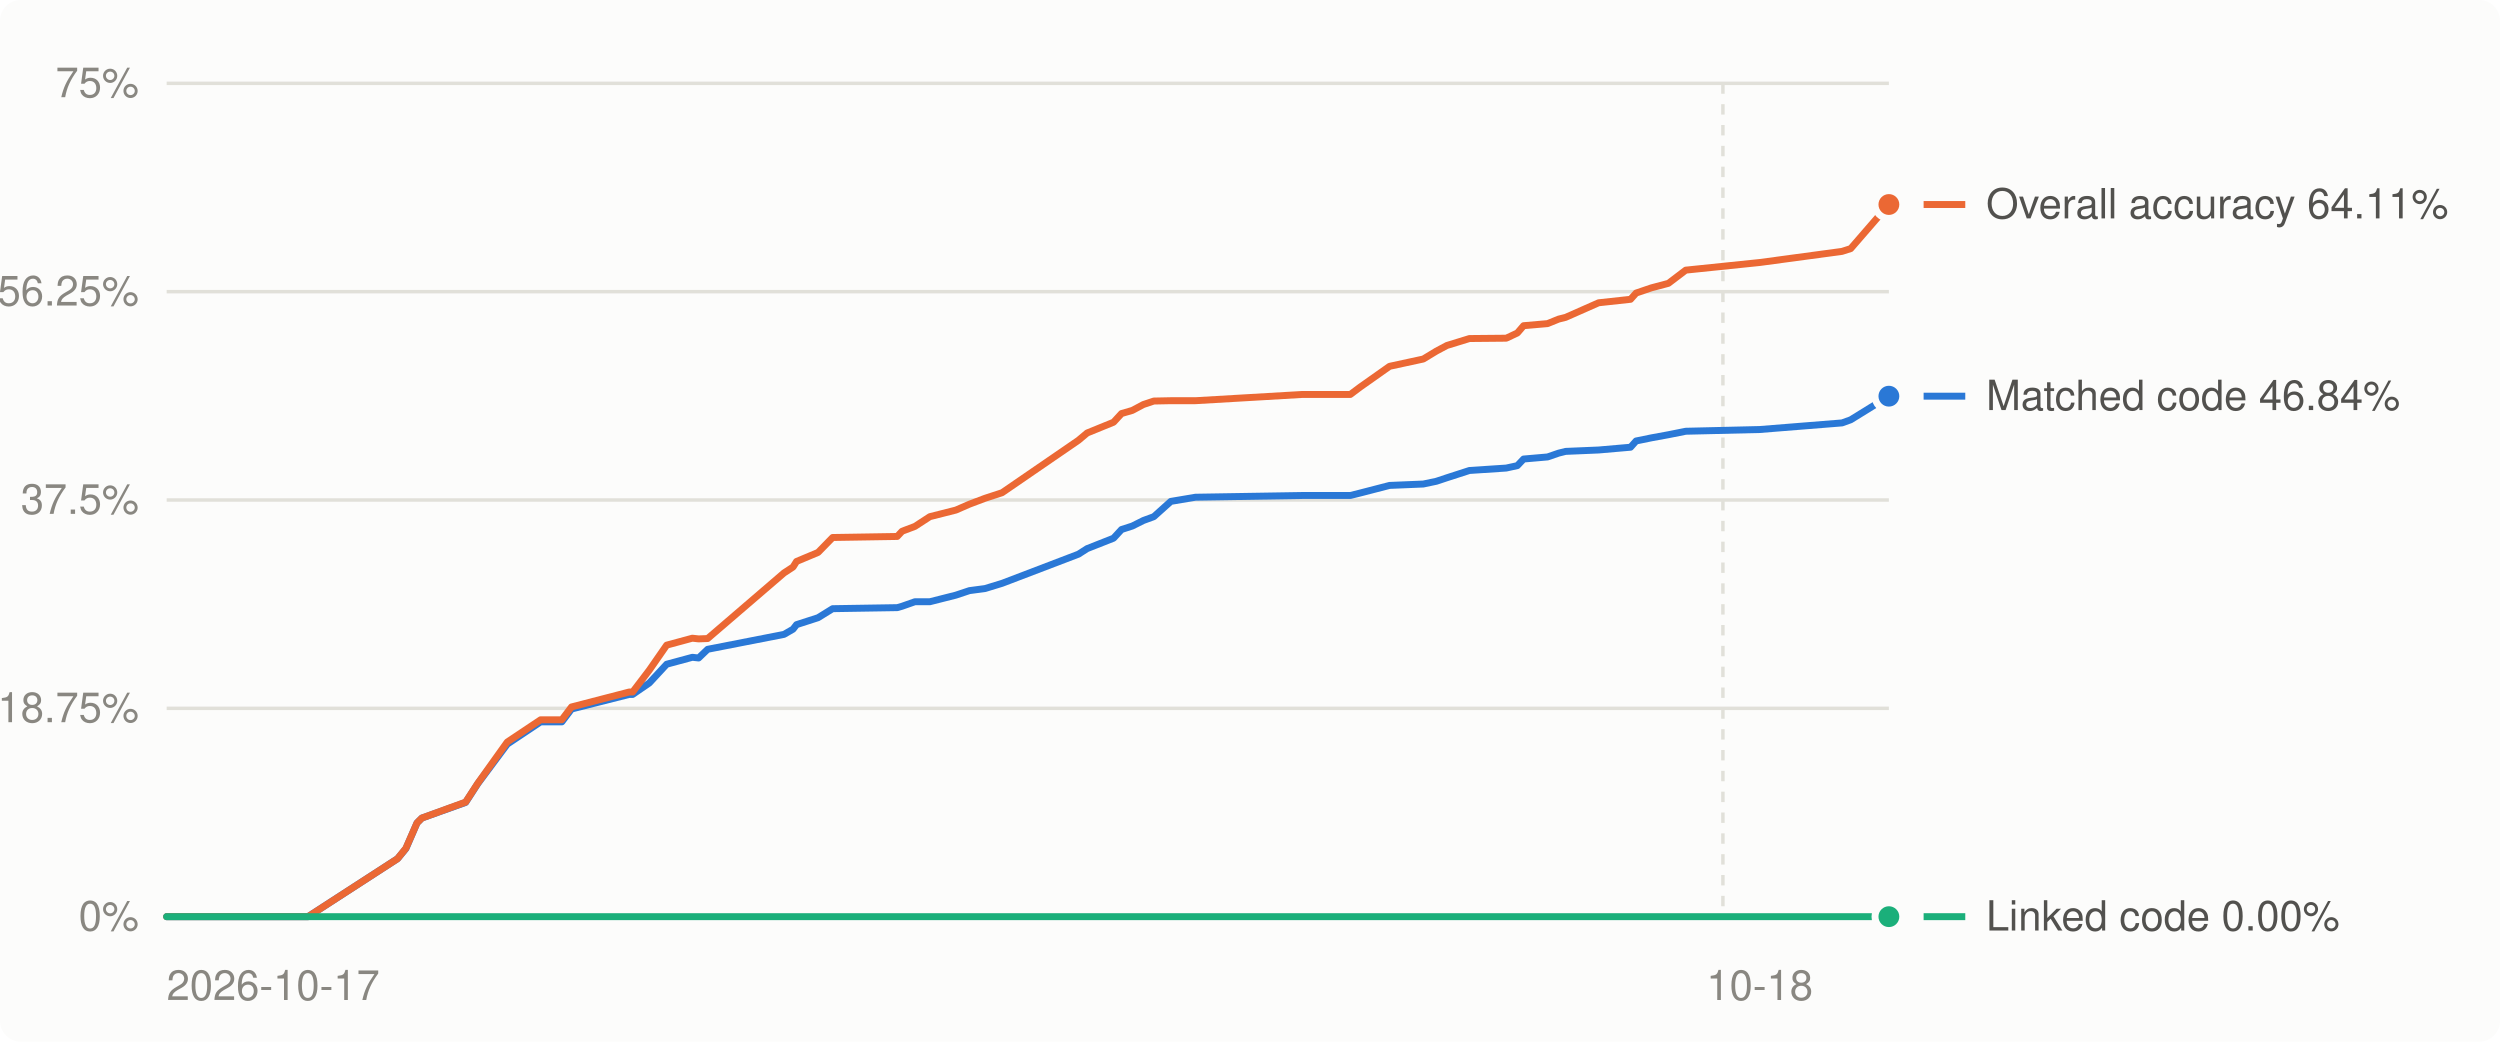
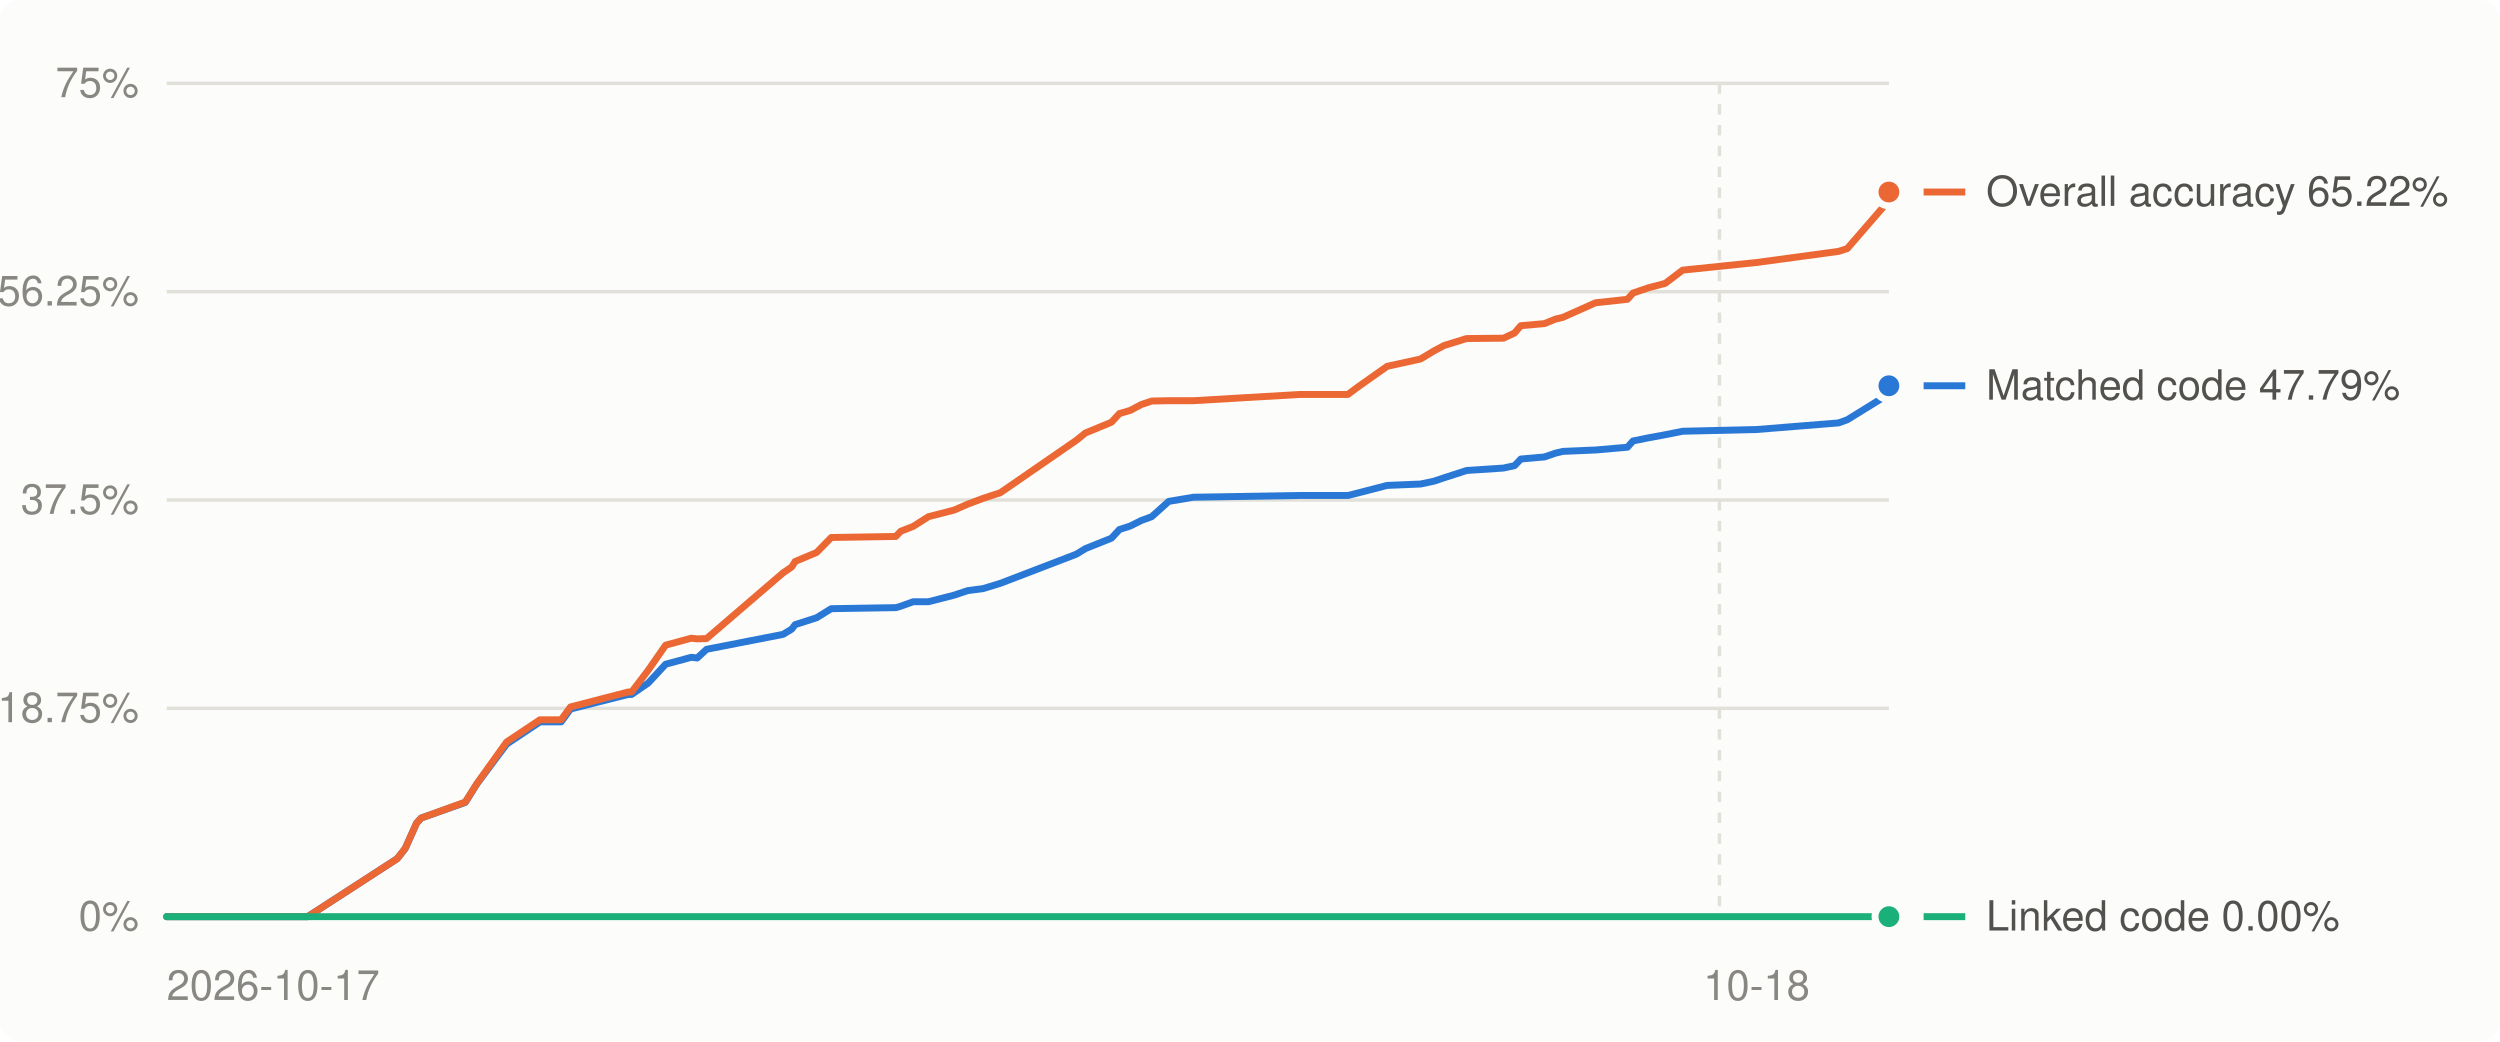
<svg xmlns="http://www.w3.org/2000/svg" viewBox="0 0 720 300" width="720" height="300" role="img" aria-label="Decompilation progress over time">
  <style>
.bg{fill:#fcfcfb}.grid{stroke:#e1e0d9}.muted{fill:#898781}.lbl{fill:#52514e}.ln0{stroke:#2a78d6}.dot0{fill:#2a78d6;stroke:#fcfcfb}.ln1{stroke:#eb6834}.dot1{fill:#eb6834;stroke:#fcfcfb}.ln2{stroke:#1baf7a}.dot2{fill:#1baf7a;stroke:#fcfcfb}
@media (prefers-color-scheme: dark){.bg{fill:#1a1a19}.grid{stroke:#2c2c2a}.muted{fill:#898781}.lbl{fill:#c3c2b7}.ln0{stroke:#3987e5}.dot0{fill:#3987e5;stroke:#1a1a19}.ln1{stroke:#d95926}.dot1{fill:#d95926;stroke:#1a1a19}.ln2{stroke:#199e70}.dot2{fill:#199e70;stroke:#1a1a19}}
text{font:12px -apple-system,BlinkMacSystemFont,'Segoe UI',Helvetica,Arial,sans-serif}
</style>
  <rect class="bg" width="720" height="300" rx="6" />
  <line x1="48" x2="544" y1="264.0" y2="264.0" class="grid" stroke-width="1" />
  <text x="40" y="268.0" class="muted" text-anchor="end">0%</text>
  <line x1="48" x2="544" y1="204.0" y2="204.0" class="grid" stroke-width="1" />
  <text x="40" y="208.0" class="muted" text-anchor="end">18.75%</text>
  <line x1="48" x2="544" y1="144.0" y2="144.0" class="grid" stroke-width="1" />
  <text x="40" y="148.0" class="muted" text-anchor="end">37.5%</text>
  <line x1="48" x2="544" y1="84.0" y2="84.0" class="grid" stroke-width="1" />
  <text x="40" y="88.0" class="muted" text-anchor="end">56.25%</text>
  <line x1="48" x2="544" y1="24.0" y2="24.0" class="grid" stroke-width="1" />
  <text x="40" y="28.0" class="muted" text-anchor="end">75%</text>
-   <line x1="496.2" x2="496.2" y1="24" y2="264" class="grid" stroke-width="1" stroke-dasharray="3 3" />
+   <line x1="495.2" x2="495.2" y1="24" y2="264" class="grid" stroke-width="1" stroke-dasharray="3 3" />
  <text class="muted" x="48.0" y="288" text-anchor="start">2026-10-17</text>
-   <text class="muted" x="506.8" y="288" text-anchor="middle">10-18</text>
-   <polyline points="48.0,264.0 88.7,264.0 114.5,247.3 116.9,244.4 120.1,237.0 121.5,235.6 134.1,231.1 137.6,225.7 146.1,214.3 155.7,207.9 161.8,207.9 164.6,204.2 181.2,200.0 182.2,200.0 187.0,196.7 192.0,191.3 199.4,189.3 201.2,189.5 203.8,187.0 225.8,182.7 228.4,181.2 229.4,179.9 235.6,177.9 239.8,175.3 258.4,175.0 259.8,174.6 263.5,173.3 267.8,173.3 275.3,171.4 279.2,170.1 283.7,169.5 288.6,168.0 310.6,159.6 313.1,158.0 320.7,155.0 323.0,152.5 326.1,151.5 329.3,149.9 332.3,148.8 337.2,144.4 344.3,143.2 375.1,142.7 388.9,142.7 391.7,142.0 400.2,139.8 409.9,139.4 413.7,138.6 416.7,137.6 423.2,135.5 433.8,134.8 437.0,134.1 438.8,132.2 445.7,131.6 448.9,130.5 450.9,130.0 460.4,129.6 469.6,128.8 471.2,127.0 475.6,126.1 480.5,125.2 485.5,124.2 506.8,123.7 530.5,121.8 533.0,120.9 544.0,114.1" fill="none" class="ln0" stroke-width="2" stroke-linejoin="round" stroke-linecap="round" />
-   <polyline points="48.0,264.0 88.7,264.0 114.5,247.3 116.9,244.3 120.1,237.0 121.5,235.6 134.1,231.0 137.6,225.6 146.1,213.7 155.7,207.3 161.8,207.3 164.6,203.6 181.2,199.3 182.2,199.3 187.0,193.0 192.0,185.8 199.4,183.8 201.2,184.0 203.8,183.9 225.8,165.0 228.4,163.3 229.4,161.7 235.6,159.1 239.8,154.8 258.4,154.5 259.8,153.0 263.5,151.6 267.8,148.8 275.3,146.9 279.2,145.2 283.7,143.5 288.6,141.9 310.6,126.8 313.1,124.7 320.7,121.6 323.0,119.1 326.1,118.2 329.3,116.5 332.3,115.5 337.2,115.4 344.3,115.4 375.1,113.6 388.9,113.6 391.7,111.5 400.2,105.5 409.9,103.4 413.7,101.1 416.7,99.5 423.2,97.5 433.8,97.4 437.0,95.9 438.8,93.8 445.7,93.2 448.9,91.9 450.9,91.4 460.4,87.2 469.6,86.2 471.2,84.4 475.6,82.9 480.5,81.6 485.5,77.8 506.8,75.6 530.5,72.4 533.0,71.6 544.0,58.9" fill="none" class="ln1" stroke-width="2" stroke-linejoin="round" stroke-linecap="round" />
-   <polyline points="48.0,264.0 88.7,264.0 114.5,264.0 116.9,264.0 120.1,264.0 121.5,264.0 134.1,264.0 137.6,264.0 146.1,264.0 155.7,264.0 161.8,264.0 164.6,264.0 181.2,264.0 182.2,264.0 187.0,264.0 192.0,264.0 199.4,264.0 201.2,264.0 203.8,264.0 225.8,264.0 228.4,264.0 229.4,264.0 235.6,264.0 239.8,264.0 258.4,264.0 259.8,264.0 263.5,264.0 267.8,264.0 275.3,264.0 279.2,264.0 283.7,264.0 288.6,264.0 310.6,264.0 313.1,264.0 320.7,264.0 323.0,264.0 326.1,264.0 329.3,264.0 332.3,264.0 337.2,264.0 344.3,264.0 375.1,264.0 388.9,264.0 391.7,264.0 400.2,264.0 409.9,264.0 413.7,264.0 416.7,264.0 423.2,264.0 433.8,264.0 437.0,264.0 438.8,264.0 445.7,264.0 448.9,264.0 450.9,264.0 460.4,264.0 469.6,264.0 471.2,264.0 475.6,264.0 480.5,264.0 485.5,264.0 506.8,264.0 530.5,264.0 533.0,264.0 544.0,264.0" fill="none" class="ln2" stroke-width="2" stroke-linejoin="round" stroke-linecap="round" />
-   <circle cx="544.0" cy="114.1" r="4" class="dot0" stroke-width="2" />
-   <circle cx="544.0" cy="58.9" r="4" class="dot1" stroke-width="2" />
+   <text class="muted" x="505.9" y="288" text-anchor="middle">10-18</text>
+   <polyline points="48.0,264.0 88.6,264.0 114.4,247.3 116.7,244.4 120.0,237.0 121.3,235.6 134.0,231.1 137.4,225.7 145.9,214.3 155.5,207.9 161.6,207.9 164.3,204.2 180.9,200.0 181.9,200.0 186.7,196.7 191.7,191.3 199.1,189.3 200.8,189.5 203.5,187.0 225.5,182.7 228.0,181.2 229.0,179.9 235.2,177.9 239.4,175.3 258.0,175.0 259.4,174.6 263.0,173.3 267.4,173.3 274.8,171.4 278.7,170.1 283.2,169.5 288.1,168.0 310.0,159.6 312.6,158.0 320.1,155.0 322.4,152.5 325.5,151.5 328.7,149.9 331.7,148.8 336.6,144.4 343.7,143.2 374.4,142.7 388.2,142.7 391.0,142.0 399.5,139.8 409.1,139.4 412.9,138.6 415.9,137.6 422.4,135.5 433.0,134.8 436.2,134.1 438.0,132.2 444.8,131.6 448.0,130.5 450.1,130.0 459.5,129.6 468.7,128.8 470.3,127.0 474.7,126.1 479.6,125.2 484.6,124.2 505.9,123.7 529.5,121.8 532.0,120.9 543.0,114.1 544.0,111.1" fill="none" class="ln0" stroke-width="2" stroke-linejoin="round" stroke-linecap="round" />
+   <polyline points="48.0,264.0 88.6,264.0 114.4,247.3 116.7,244.3 120.0,237.0 121.3,235.6 134.0,231.0 137.4,225.6 145.9,213.7 155.5,207.3 161.6,207.3 164.3,203.6 180.9,199.3 181.9,199.3 186.7,193.0 191.7,185.8 199.1,183.8 200.8,184.0 203.5,183.9 225.5,165.0 228.0,163.3 229.0,161.7 235.2,159.1 239.4,154.8 258.0,154.5 259.4,153.0 263.0,151.6 267.4,148.8 274.8,146.9 278.7,145.2 283.2,143.5 288.1,141.9 310.0,126.8 312.6,124.7 320.1,121.6 322.4,119.1 325.5,118.2 328.7,116.5 331.7,115.5 336.6,115.4 343.7,115.4 374.4,113.6 388.2,113.6 391.0,111.5 399.5,105.5 409.1,103.4 412.9,101.1 415.9,99.5 422.4,97.5 433.0,97.4 436.2,95.9 438.0,93.8 444.8,93.2 448.0,91.9 450.1,91.4 459.5,87.2 468.7,86.2 470.3,84.4 474.7,82.9 479.6,81.6 484.6,77.8 505.9,75.6 529.5,72.4 532.0,71.6 543.0,58.9 544.0,55.3" fill="none" class="ln1" stroke-width="2" stroke-linejoin="round" stroke-linecap="round" />
+   <polyline points="48.0,264.0 88.6,264.0 114.4,264.0 116.7,264.0 120.0,264.0 121.3,264.0 134.0,264.0 137.4,264.0 145.9,264.0 155.5,264.0 161.6,264.0 164.3,264.0 180.9,264.0 181.9,264.0 186.7,264.0 191.7,264.0 199.1,264.0 200.8,264.0 203.5,264.0 225.5,264.0 228.0,264.0 229.0,264.0 235.2,264.0 239.4,264.0 258.0,264.0 259.4,264.0 263.0,264.0 267.4,264.0 274.8,264.0 278.7,264.0 283.2,264.0 288.1,264.0 310.0,264.0 312.6,264.0 320.1,264.0 322.4,264.0 325.5,264.0 328.7,264.0 331.7,264.0 336.6,264.0 343.7,264.0 374.4,264.0 388.2,264.0 391.0,264.0 399.5,264.0 409.1,264.0 412.9,264.0 415.9,264.0 422.4,264.0 433.0,264.0 436.2,264.0 438.0,264.0 444.8,264.0 448.0,264.0 450.1,264.0 459.5,264.0 468.7,264.0 470.3,264.0 474.7,264.0 479.6,264.0 484.6,264.0 505.9,264.0 529.5,264.0 532.0,264.0 543.0,264.0 544.0,264.0" fill="none" class="ln2" stroke-width="2" stroke-linejoin="round" stroke-linecap="round" />
+   <circle cx="544.0" cy="111.1" r="4" class="dot0" stroke-width="2" />
+   <circle cx="544.0" cy="55.3" r="4" class="dot1" stroke-width="2" />
  <circle cx="544.0" cy="264.0" r="4" class="dot2" stroke-width="2" />
  <line x1="554" x2="566" y1="264.0" y2="264.0" class="ln2" stroke-width="2" />
  <text class="lbl" x="572" y="268.0">Linked code 0.00%</text>
-   <line x1="554" x2="566" y1="114.1" y2="114.1" class="ln0" stroke-width="2" />
-   <text class="lbl" x="572" y="118.1">Matched code 46.84%</text>
-   <line x1="554" x2="566" y1="58.9" y2="58.9" class="ln1" stroke-width="2" />
-   <text class="lbl" x="572" y="62.9">Overall accuracy 64.11%</text>
+   <line x1="554" x2="566" y1="111.1" y2="111.1" class="ln0" stroke-width="2" />
+   <text class="lbl" x="572" y="115.1">Matched code 47.79%</text>
+   <line x1="554" x2="566" y1="55.3" y2="55.3" class="ln1" stroke-width="2" />
+   <text class="lbl" x="572" y="59.3">Overall accuracy 65.22%</text>
</svg>
